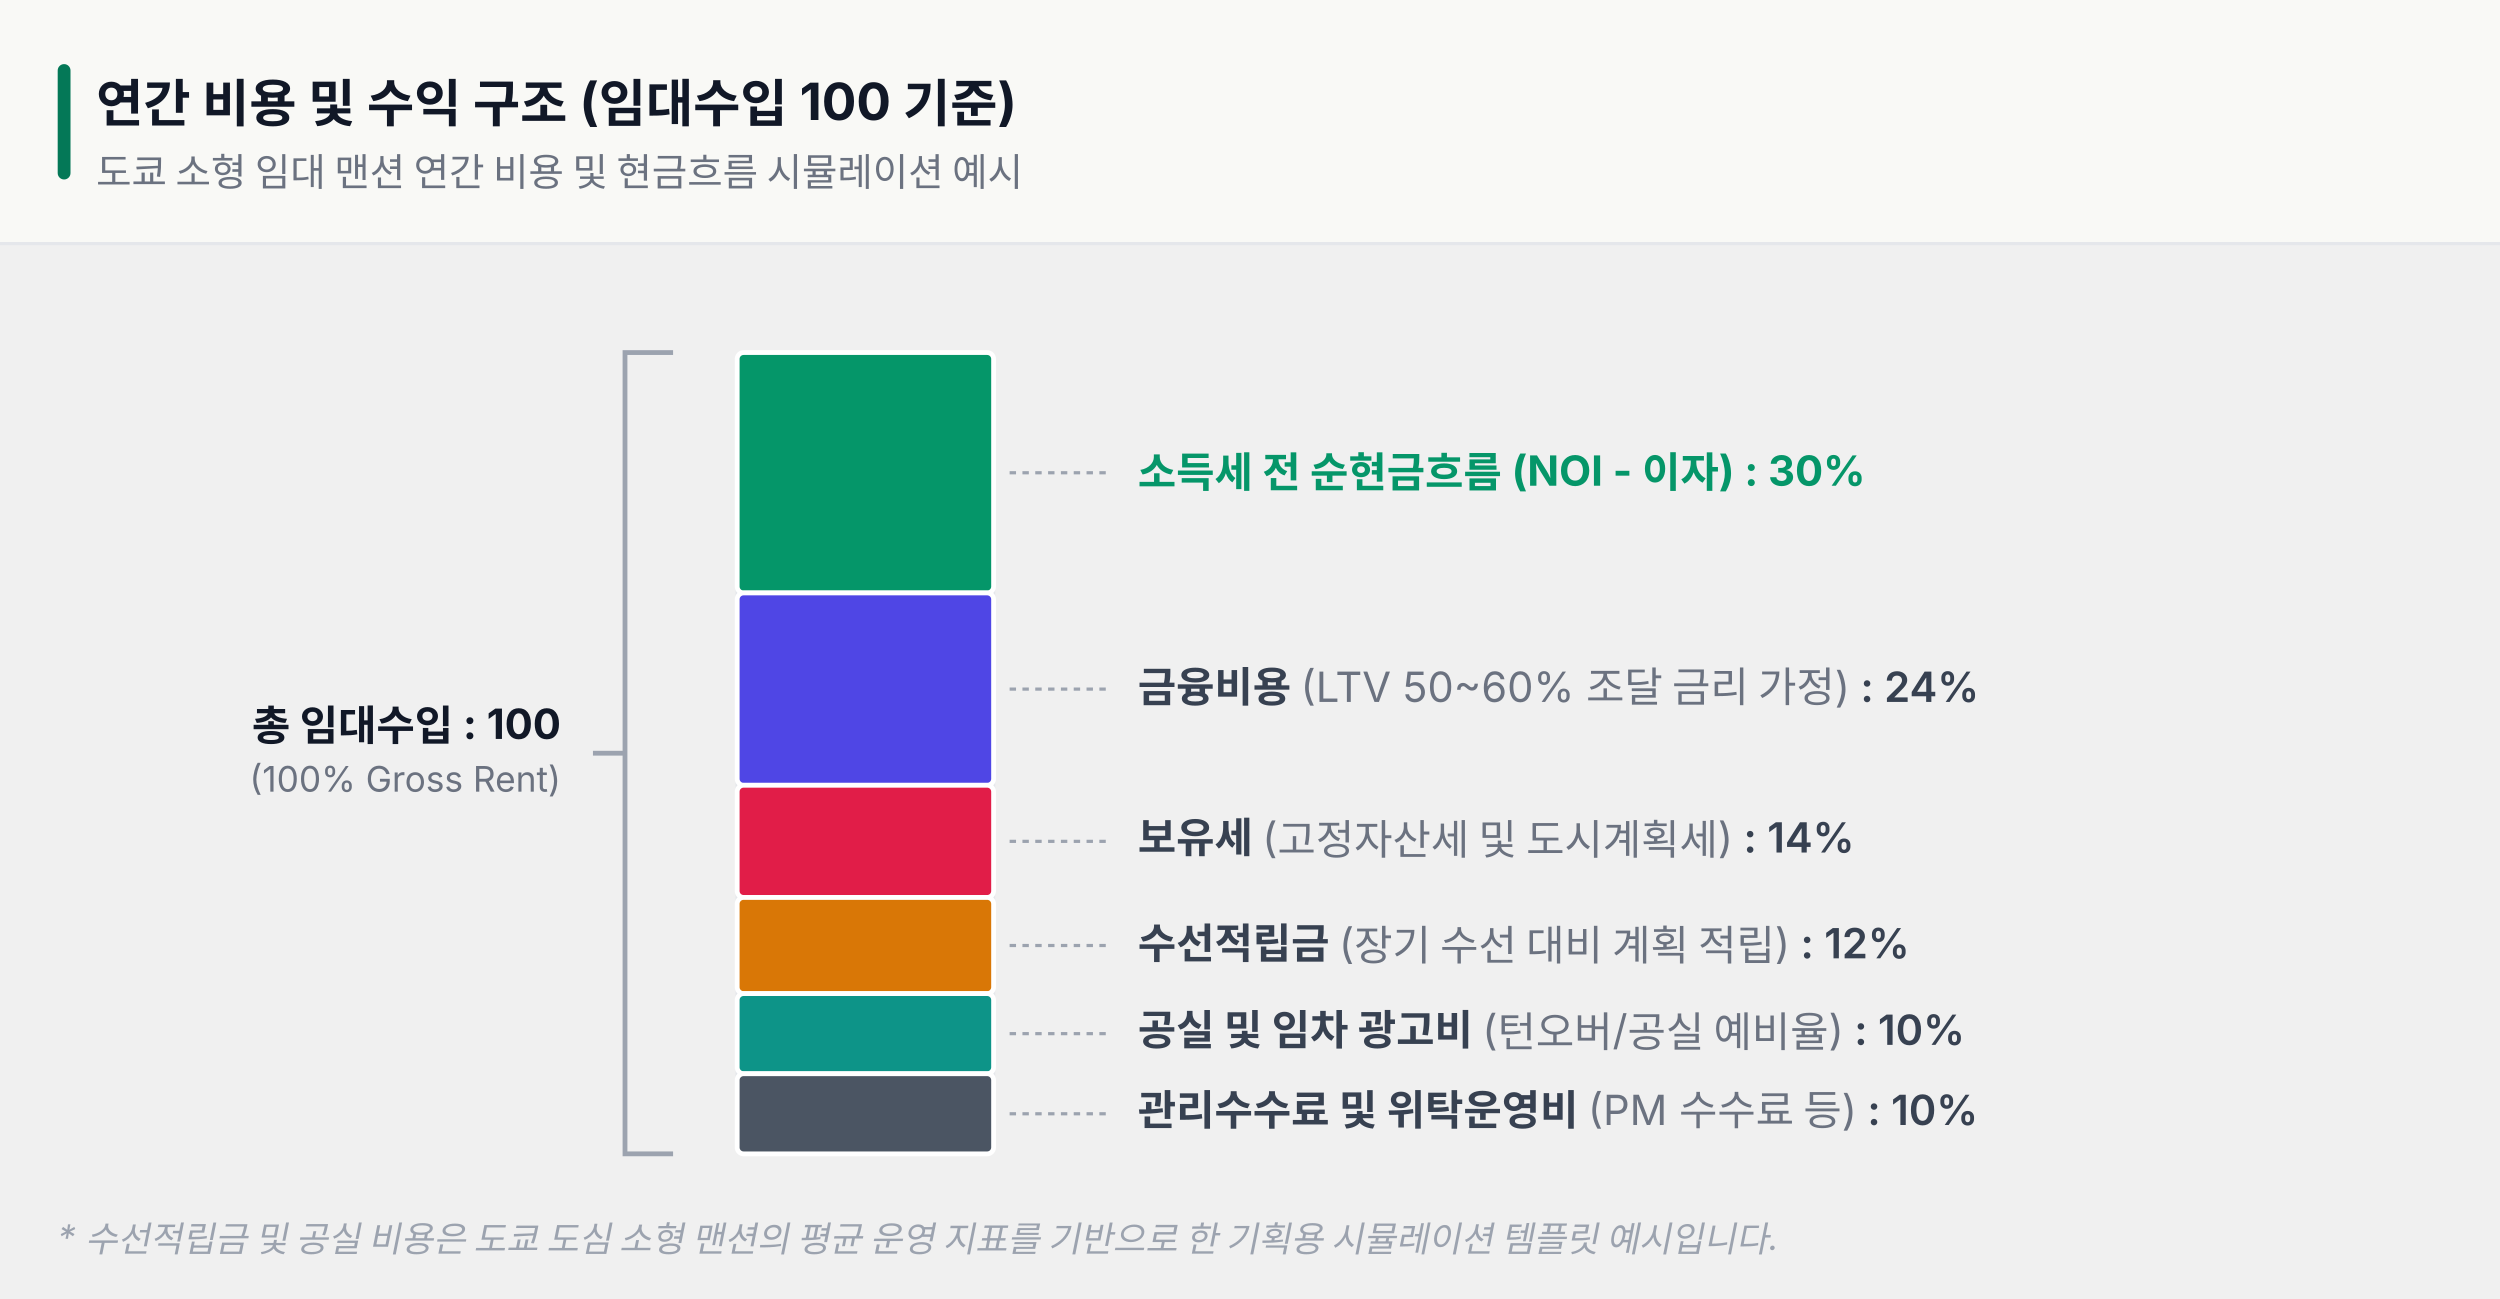
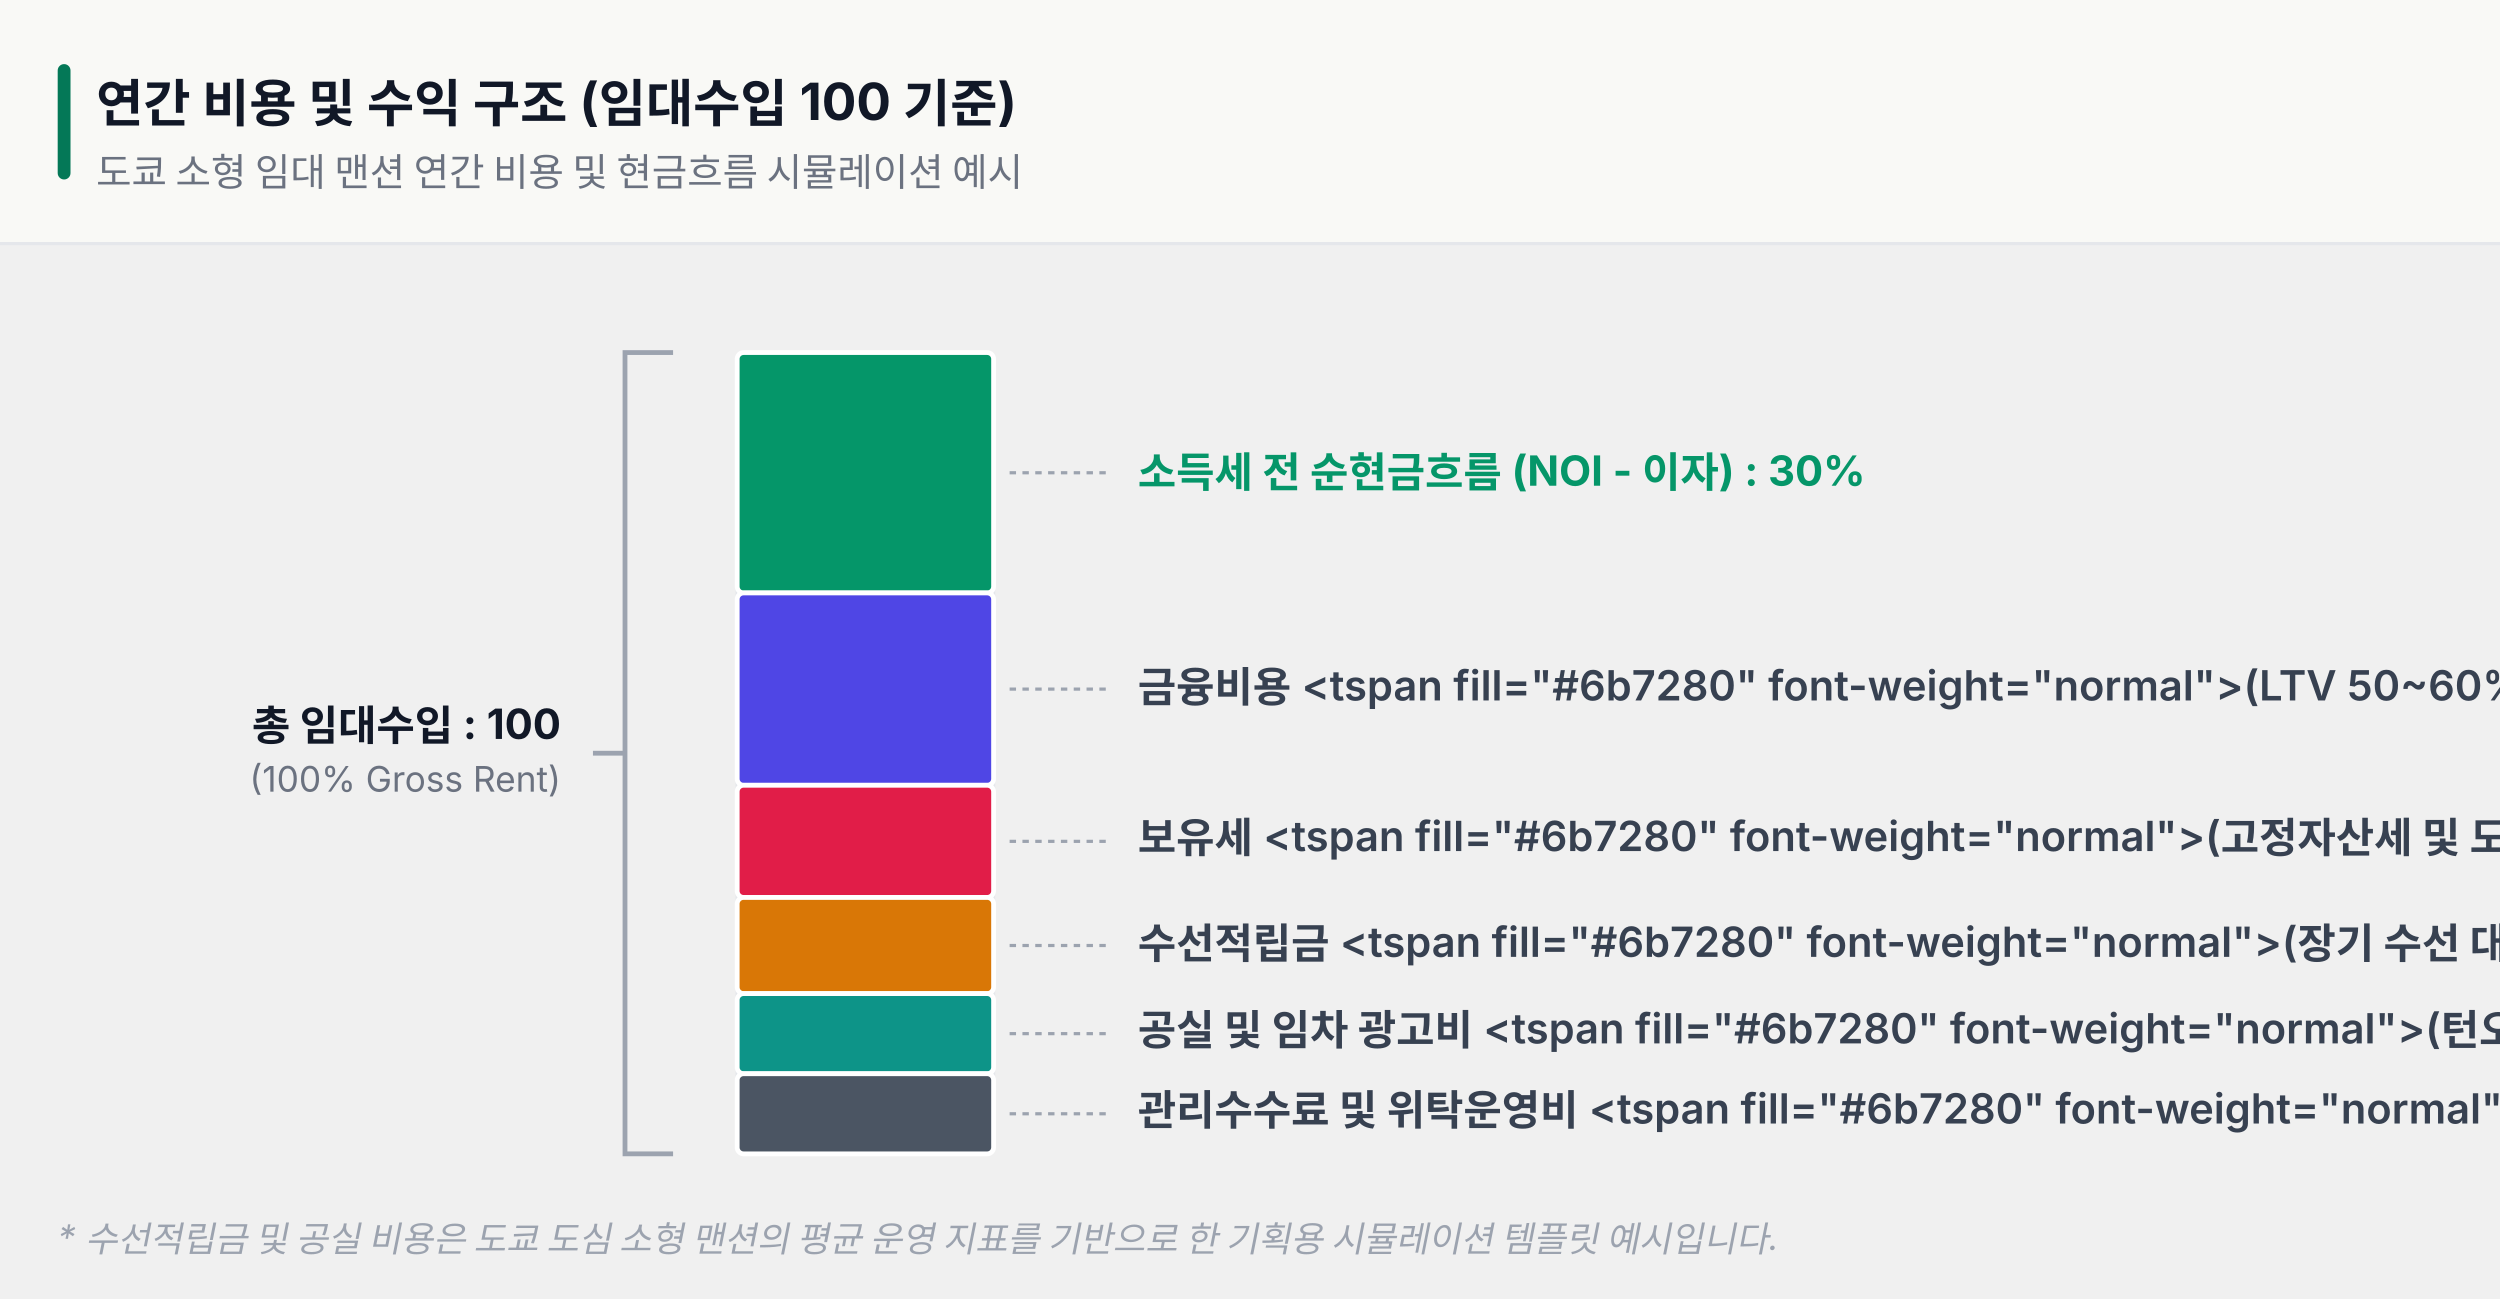
<svg xmlns="http://www.w3.org/2000/svg" viewBox="0 0 780 405" role="img" aria-label="도쿄 소형 임대 물건 연간 비용 구조 예시 차트" style="max-width:100%;height:auto;border:1px solid #e5e7eb;border-radius:12px;background:#ffffff;font-family:'Inter', 'Outfit', system-ui, -apple-system, sans-serif">
  <rect x="0" y="0" width="780" height="76" fill="#f9f9f6" />
  <line x1="0" y1="76" x2="780" y2="76" stroke="#e5e7eb" stroke-width="1" />
  <rect x="18" y="20" width="4" height="36" fill="#047857" rx="2" />
  <text x="30" y="38" font-size="16" font-weight="700" fill="#111827">연간 비용 및 수익 구조 (임대수입 100 기준)</text>
  <text x="30" y="58" font-size="12" fill="#6b7280">도쿄 소형 임대 맨션 연간 비용 및 현금흐름 시뮬레이션 예시</text>
  <path d="M 210,110 L 195,110 L 195,360 L 210,360" fill="none" stroke="#9ca3af" stroke-width="1.5" />
  <line x1="195" y1="235" x2="185" y2="235" stroke="#9ca3af" stroke-width="1.5" />
  <text x="175" y="231" font-size="13" font-weight="700" fill="#111827" text-anchor="end">총 임대수입 : 100</text>
  <text x="175" y="247" font-size="11" fill="#6b7280" text-anchor="end">(100% Gross Rent)</text>
  <rect x="230" y="110" width="80" height="250" fill="none" stroke="#e5e7eb" stroke-width="1" rx="4" />
  <rect x="230" y="110" width="80" height="75" fill="#059669" stroke="#ffffff" stroke-width="1.5" rx="2" />
  <rect x="230" y="185" width="80" height="60" fill="#4f46e5" stroke="#ffffff" stroke-width="1.5" rx="2" />
  <rect x="230" y="245" width="80" height="35" fill="#e11d48" stroke="#ffffff" stroke-width="1.5" rx="2" />
  <rect x="230" y="280" width="80" height="30" fill="#d97706" stroke="#ffffff" stroke-width="1.5" rx="2" />
  <rect x="230" y="310" width="80" height="25" fill="#0d9488" stroke="#ffffff" stroke-width="1.5" rx="2" />
  <rect x="230" y="335" width="80" height="25" fill="#4b5563" stroke="#ffffff" stroke-width="1.5" rx="2" />
  <line x1="315" y1="147.5" x2="345" y2="147.5" stroke="#9ca3af" stroke-width="1" stroke-dasharray="2 2" />
  <line x1="315" y1="215" x2="345" y2="215" stroke="#9ca3af" stroke-width="1" stroke-dasharray="2 2" />
  <line x1="315" y1="262.5" x2="345" y2="262.5" stroke="#9ca3af" stroke-width="1" stroke-dasharray="2 2" />
  <line x1="315" y1="295" x2="345" y2="295" stroke="#9ca3af" stroke-width="1" stroke-dasharray="2 2" />
  <line x1="315" y1="322.5" x2="345" y2="322.5" stroke="#9ca3af" stroke-width="1" stroke-dasharray="2 2" />
  <line x1="315" y1="347.5" x2="345" y2="347.5" stroke="#9ca3af" stroke-width="1" stroke-dasharray="2 2" />
  <text x="355" y="152" font-size="13" font-weight="700" fill="#059669">소득세 전 순현금흐름 (NOI - 이자) : 30%</text>
-   <text x="355" y="219" font-size="13" font-weight="600" fill="#374151">금융비용 <tspan fill="#6b7280" font-weight="normal">(LTV 50~60% 조달 금리 가정)</tspan> : 24%</text>
-   <text x="355" y="266" font-size="13" font-weight="600" fill="#374151">보유세 <tspan fill="#6b7280" font-weight="normal">(고정자산세 및 도시계획세)</tspan> : 14%</text>
-   <text x="355" y="299" font-size="13" font-weight="600" fill="#374151">수선적립금 <tspan fill="#6b7280" font-weight="normal">(장기 수선 대비 계획 적립)</tspan> : 12%</text>
-   <text x="355" y="326" font-size="13" font-weight="600" fill="#374151">공실 및 임차 광고비 <tspan fill="#6b7280" font-weight="normal">(턴오버/공실 예비율)</tspan> : 10%</text>
-   <text x="355" y="351" font-size="13" font-weight="600" fill="#374151">관리수수료 및 위탁운영비 <tspan fill="#6b7280" font-weight="normal">(PM 수수료 등)</tspan> : 10%</text>
+   <text x="355" y="219" font-size="13" font-weight="600" fill="#374151">금융비용 &lt;tspan fill="#6b7280" font-weight="normal"&gt;(LTV 50~60% 조달 금리 가정)&lt;/tspan&gt; : 24%</text>
+   <text x="355" y="266" font-size="13" font-weight="600" fill="#374151">보유세 &lt;tspan fill="#6b7280" font-weight="normal"&gt;(고정자산세 및 도시계획세)&lt;/tspan&gt; : 14%</text>
+   <text x="355" y="299" font-size="13" font-weight="600" fill="#374151">수선적립금 &lt;tspan fill="#6b7280" font-weight="normal"&gt;(장기 수선 대비 계획 적립)&lt;/tspan&gt; : 12%</text>
+   <text x="355" y="326" font-size="13" font-weight="600" fill="#374151">공실 및 임차 광고비 &lt;tspan fill="#6b7280" font-weight="normal"&gt;(턴오버/공실 예비율)&lt;/tspan&gt; : 10%</text>
+   <text x="355" y="351" font-size="13" font-weight="600" fill="#374151">관리수수료 및 위탁운영비 &lt;tspan fill="#6b7280" font-weight="normal"&gt;(PM 수수료 등)&lt;/tspan&gt; : 10%</text>
  <text x="18" y="390" font-size="11" fill="#9ca3af" font-style="italic">* 수선적립금 및 공실 비용은 도쿄 도심 소형 맨션의 평균 운영 지표를 기반으로 한 기획용 시뮬레이션 템플릿 예시입니다.</text>
</svg>
